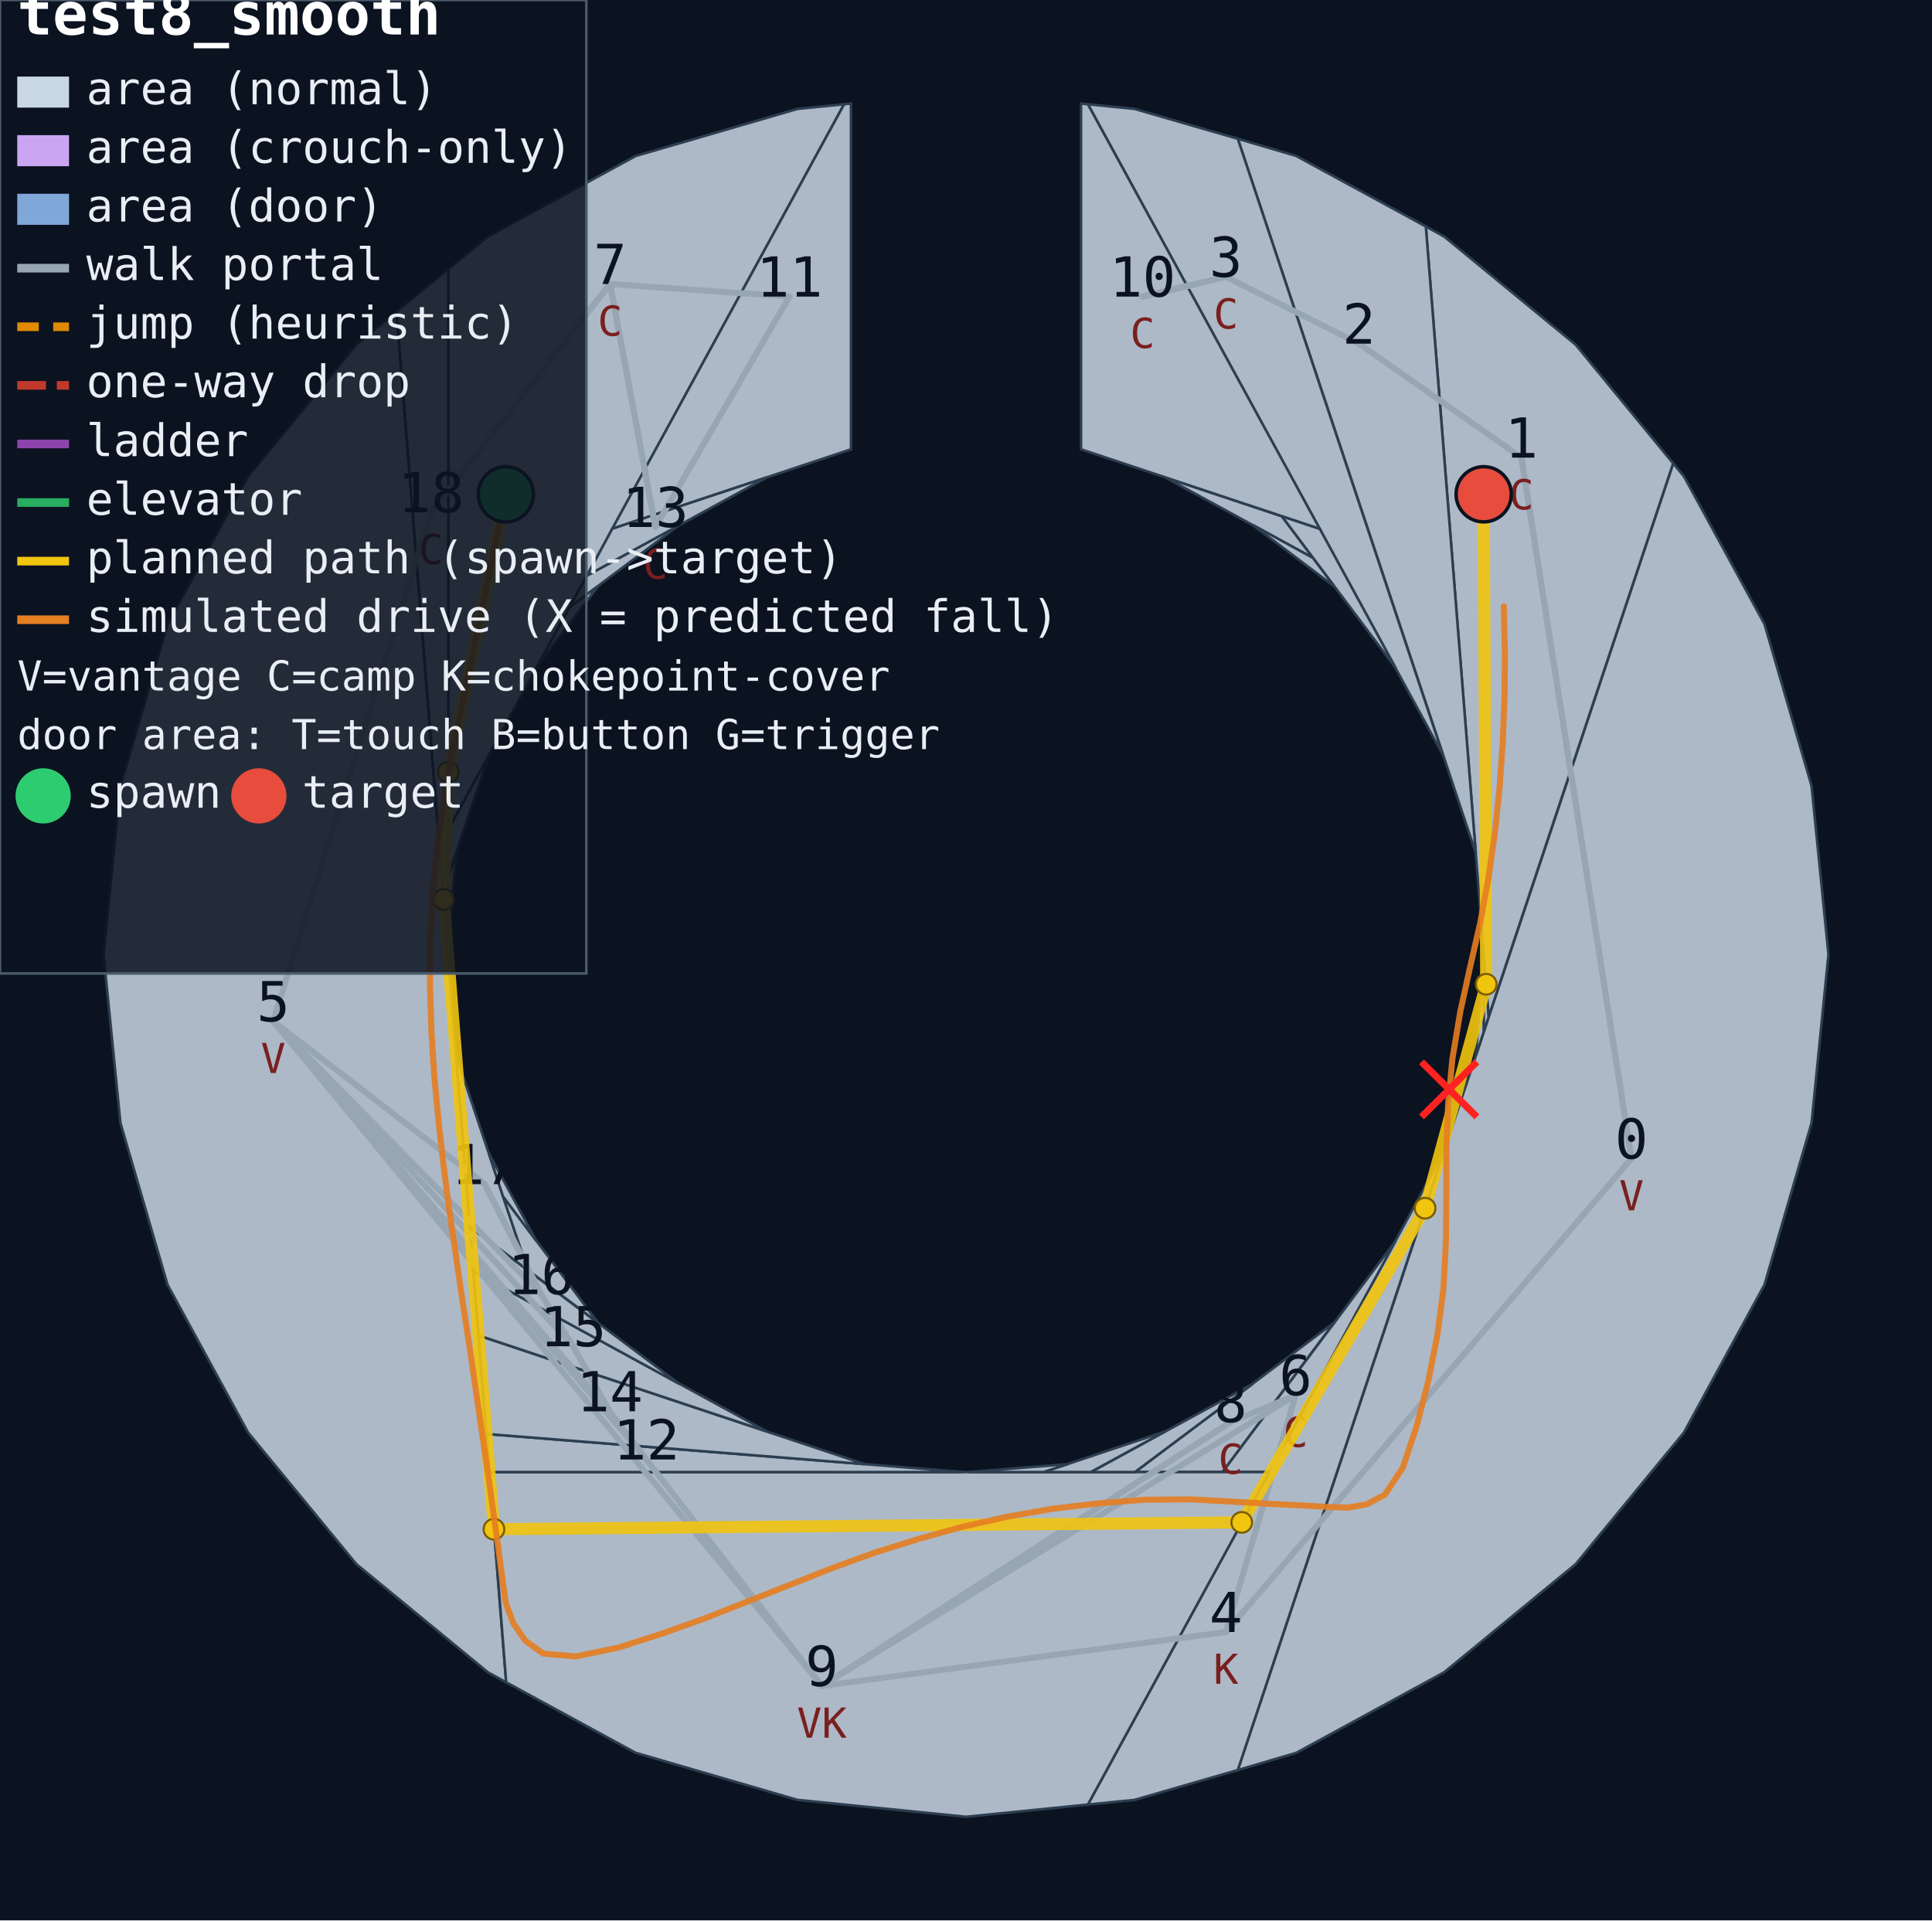
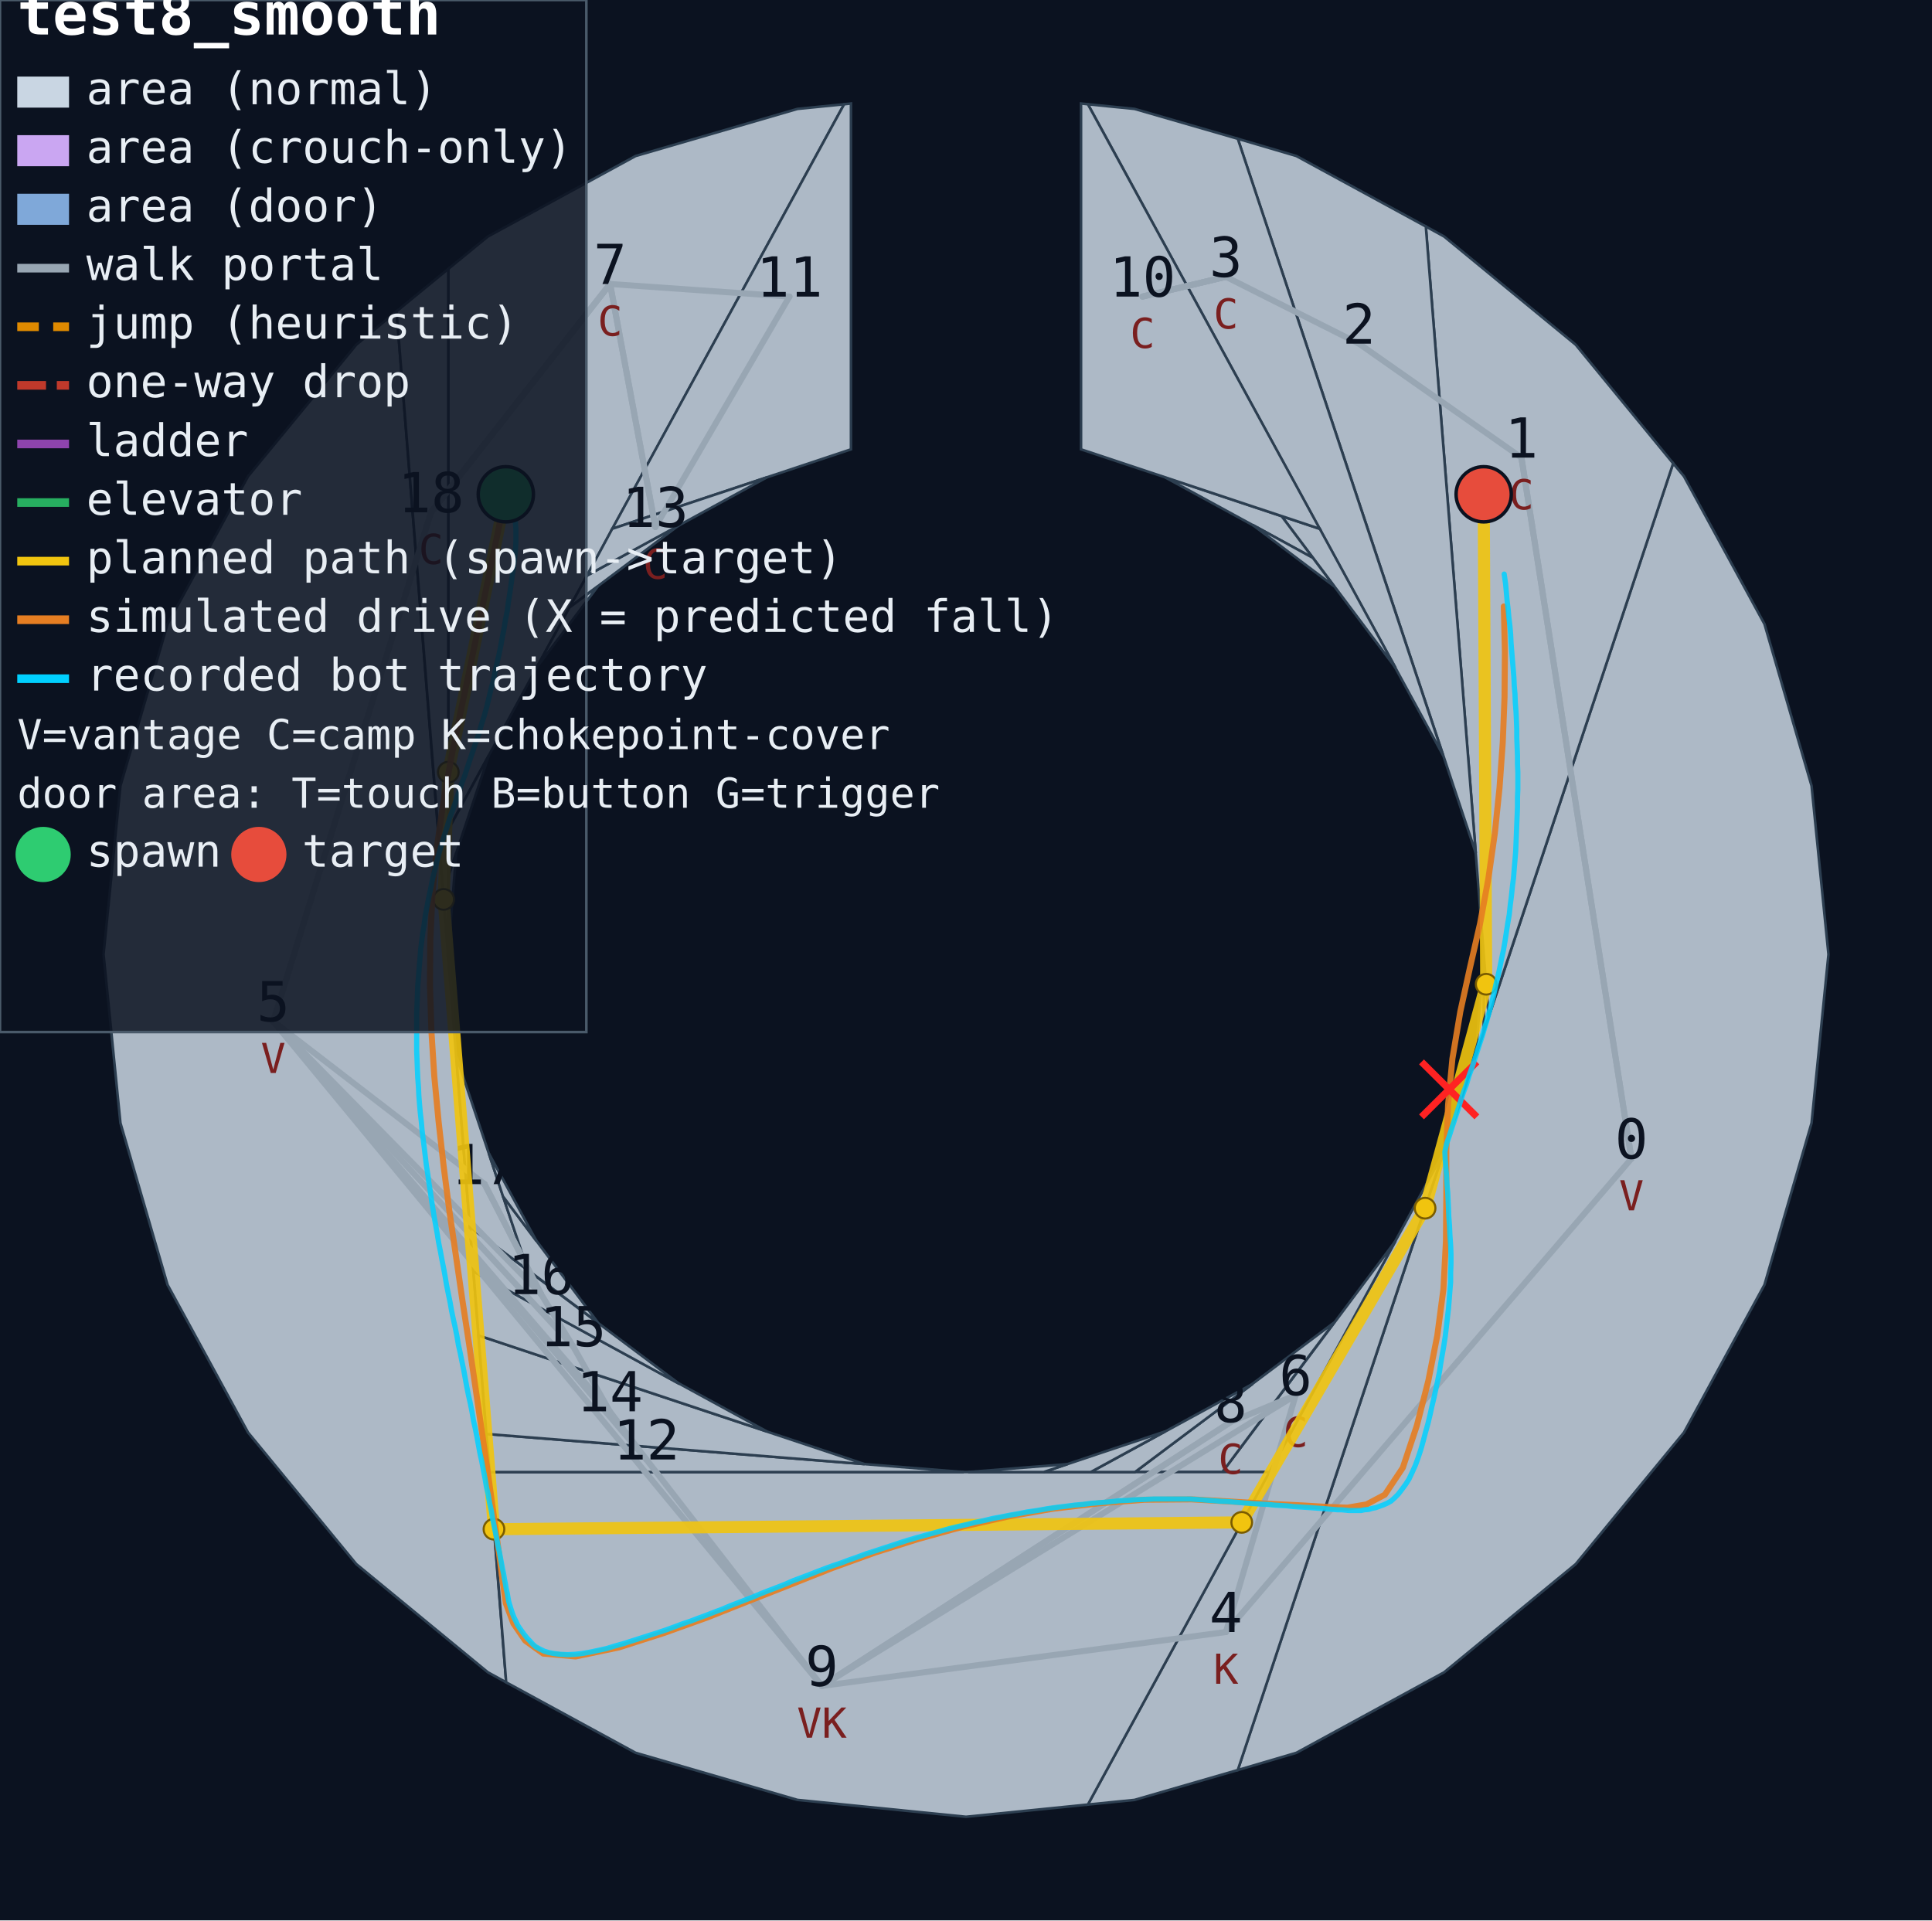
<svg xmlns="http://www.w3.org/2000/svg" viewBox="-12.7 -521.5 537.4 534.2" font-family="monospace">
  <rect x="-12.7" y="-521.5" width="537.4" height="534.2" fill="#0b1220" />
  <defs>
    <marker id="arrow" viewBox="0 0 10 10" refX="8" refY="5" markerWidth="5" markerHeight="5" orient="auto-start-reverse">
      <path d="M0,0 L10,5 L0,10 z" fill="#c0392b" />
    </marker>
  </defs>
  <g stroke="#2c3e50" stroke-width="0.72" fill-opacity="0.85">
    <polygon fill="#c9d6e3" points="331.6,-29.1 452.7,-392.6 452.7,-392.6 455.7,-389.0 455.7,-389.0 478.1,-347.9 491.2,-302.9 491.2,-302.9 495.9,-256.0 495.9,-256.0 491.2,-209.1 491.2,-209.1 491.2,-209.1 478.1,-164.1 478.1,-164.1 455.7,-123.0 455.7,-123.0 425.6,-86.4 425.6,-86.4 425.6,-86.4 389.0,-56.3 389.0,-56.3 347.9,-33.9 347.9,-33.9 347.9,-33.9 331.6,-29.1 331.6,-29.1 " />
    <polygon fill="#c9d6e3" points="400.0,-256.6 401.4,-238.7 401.4,-238.7 401.4,-238.7 400.0,-234.4 " />
    <polygon fill="#c9d6e3" points="397.8,-227.8 400.0,-255.4 400.0,-234.4 397.8,-227.8 " />
    <polygon fill="#c9d6e3" points="383.9,-458.5 383.9,-458.5 389.0,-455.7 389.0,-455.7 425.6,-425.6 425.6,-425.6 452.7,-392.6 452.7,-392.6 401.4,-238.7 401.4,-238.7 383.9,-458.5 " />
    <polygon fill="#c9d6e3" points="331.6,-482.9 347.9,-478.1 383.9,-458.5 383.9,-458.5 397.8,-284.2 397.8,-284.2 397.8,-284.2 331.6,-482.9 " />
    <polygon fill="#c9d6e3" points="289.9,-492.5 302.9,-491.2 331.6,-482.9 331.6,-482.9 388.7,-311.4 388.7,-311.4 388.7,-311.4 289.9,-492.5 " />
    <polygon fill="#c9d6e3" points="343.8,-377.9 354.4,-374.4 354.4,-374.4 375.5,-335.7 375.5,-335.7 " />
    <polygon fill="#c9d6e3" points="311.4,-388.7 343.8,-377.9 343.8,-377.9 352.5,-366.3 352.5,-366.3 311.4,-388.7 " />
    <polygon fill="#c9d6e3" points="335.7,-375.5 352.5,-366.3 352.5,-366.3 358.4,-358.4 358.4,-358.4 " />
    <polygon fill="#c9d6e3" points="289.9,-19.5 289.9,-19.5 388.7,-200.6 388.7,-200.6 331.6,-29.1 331.6,-29.1 302.9,-20.8 302.9,-20.8 302.9,-20.8 " />
    <polygon fill="#c9d6e3" points="16.1,-256.0 20.8,-302.9 33.9,-347.9 56.3,-389.0 56.3,-389.0 86.4,-425.6 86.4,-425.6 86.4,-425.6 97.6,-434.9 97.6,-434.9 128.1,-53.5 128.1,-53.5 128.1,-53.5 128.1,-53.5 123.0,-56.3 123.0,-56.3 86.4,-86.4 56.3,-123.0 56.3,-123.0 56.3,-123.0 33.9,-164.1 33.9,-164.1 33.9,-164.1 20.8,-209.1 20.8,-209.1 20.8,-209.1 16.1,-256.0 16.1,-256.0 " />
    <polygon fill="#c9d6e3" points="327.3,-112.0 375.5,-176.3 375.5,-176.3 340.4,-112.0 340.4,-112.0 327.3,-112.0 " />
    <polygon fill="#c9d6e3" points="112.0,-446.7 123.0,-455.7 123.0,-455.7 164.1,-478.1 164.1,-478.1 209.1,-491.2 209.1,-491.2 222.1,-492.5 112.0,-290.7 " />
    <polygon fill="#c9d6e3" points="112.0,-290.7 123.3,-311.4 123.3,-311.4 112.0,-277.6 " />
    <polygon fill="#c9d6e3" points="112.0,-277.6 114.2,-284.2 114.2,-284.2 112.0,-256.6 " />
    <polygon fill="#c9d6e3" points="145.7,-352.5 150.6,-361.4 150.6,-361.4 176.3,-375.5 176.3,-375.5 " />
    <polygon fill="#c9d6e3" points="136.5,-335.7 145.7,-352.5 145.7,-352.5 153.6,-358.4 153.6,-358.4 " />
    <polygon fill="#c9d6e3" points="303.0,-112.0 358.4,-153.6 327.3,-112.0 327.3,-112.0 303.0,-112.0 " />
    <polygon fill="#c9d6e3" points="123.5,-112.0 340.4,-112.0 289.9,-19.5 289.9,-19.5 256.0,-16.1 256.0,-16.1 209.1,-20.8 209.1,-20.8 164.1,-33.9 164.1,-33.9 164.1,-33.9 128.1,-53.5 128.1,-53.5 " />
    <polygon fill="#c9d6e3" points="290.7,-112.0 335.7,-136.5 335.7,-136.5 303.0,-112.0 303.0,-112.0 " />
    <polygon fill="#c9d6e3" points="277.6,-112.0 311.4,-123.3 311.4,-123.3 290.7,-112.0 290.7,-112.0 277.6,-112.0 " />
    <polygon fill="#c9d6e3" points="256.6,-112.0 256.6,-112.0 284.2,-114.2 284.2,-114.2 277.6,-112.0 277.6,-112.0 " />
    <polygon fill="#c9d6e3" points="288.0,-492.7 289.9,-492.5 289.9,-492.5 354.4,-374.4 354.4,-374.4 288.0,-396.5 " />
    <polygon fill="#c9d6e3" points="157.6,-374.4 222.1,-492.5 222.1,-492.5 224.0,-492.7 224.0,-396.5 157.6,-374.4 " />
    <polygon fill="#c9d6e3" points="122.6,-122.6 122.6,-122.6 255.4,-112.0 123.5,-112.0 " />
    <polygon fill="#c9d6e3" points="150.6,-361.4 157.6,-374.4 157.6,-374.4 200.6,-388.7 200.6,-388.7 200.6,-388.7 150.6,-361.4 150.6,-361.4 " />
    <polygon fill="#c9d6e3" points="120.4,-150.0 120.4,-150.0 227.8,-114.2 227.8,-114.2 122.6,-122.6 122.6,-122.6 " />
    <polygon fill="#c9d6e3" points="119.0,-167.8 119.0,-167.8 200.6,-123.3 200.6,-123.3 120.4,-150.0 120.4,-150.0 " />
    <polygon fill="#c9d6e3" points="118.0,-180.2 118.0,-180.2 176.3,-136.5 176.3,-136.5 176.3,-136.5 119.0,-167.8 " />
    <polygon fill="#c9d6e3" points="114.2,-227.8 114.2,-227.8 134.1,-168.2 134.1,-168.2 134.1,-168.2 118.0,-180.2 118.0,-180.2 " />
    <polygon fill="#c9d6e3" points="127.2,-188.7 127.2,-188.7 153.6,-153.6 153.6,-153.6 134.1,-168.2 134.1,-168.2 " />
    <polygon fill="#c9d6e3" points="123.3,-200.6 136.5,-176.3 136.5,-176.3 127.2,-188.7 127.2,-188.7 127.2,-188.7 " />
    <polygon fill="#c9d6e3" points="97.6,-434.9 97.6,-434.9 112.0,-446.7 112.0,-255.4 " />
  </g>
  <g stroke-linecap="round">
    <line x1="410.5" y1="-394.2" x2="441.1" y2="-199.2" stroke="#98a6b3" stroke-width="1.68" />
    <line x1="410.5" y1="-394.2" x2="365.3" y2="-425.9" stroke="#98a6b3" stroke-width="1.68" />
    <line x1="328.3" y1="-444.5" x2="305.1" y2="-439.0" stroke="#98a6b3" stroke-width="1.68" />
    <line x1="146.7" y1="-147.0" x2="156.9" y2="-128.9" stroke="#98a6b3" stroke-width="1.68" />
    <line x1="305.1" y1="-439.0" x2="328.3" y2="-444.5" stroke="#98a6b3" stroke-width="1.68" />
    <line x1="305.1" y1="-439.0" x2="328.3" y2="-444.5" stroke="#98a6b3" stroke-width="1.68" />
    <line x1="441.1" y1="-199.2" x2="410.5" y2="-394.2" stroke="#98a6b3" stroke-width="1.68" />
    <line x1="441.1" y1="-199.2" x2="328.3" y2="-67.5" stroke="#98a6b3" stroke-width="1.68" />
    <line x1="167.1" y1="-115.5" x2="63.3" y2="-237.4" stroke="#98a6b3" stroke-width="1.68" />
    <line x1="156.9" y1="-128.9" x2="63.3" y2="-237.4" stroke="#98a6b3" stroke-width="1.68" />
    <line x1="146.7" y1="-147.0" x2="63.3" y2="-237.4" stroke="#98a6b3" stroke-width="1.68" />
    <line x1="137.8" y1="-161.5" x2="63.3" y2="-237.4" stroke="#98a6b3" stroke-width="1.68" />
    <line x1="122.1" y1="-192.1" x2="63.3" y2="-237.4" stroke="#98a6b3" stroke-width="1.68" />
    <line x1="107.2" y1="-379.0" x2="63.3" y2="-237.4" stroke="#98a6b3" stroke-width="1.68" />
    <line x1="215.9" y1="-52.5" x2="63.3" y2="-237.4" stroke="#98a6b3" stroke-width="1.68" />
    <line x1="365.3" y1="-425.9" x2="328.3" y2="-444.5" stroke="#98a6b3" stroke-width="1.68" />
    <line x1="328.3" y1="-67.5" x2="347.7" y2="-133.4" stroke="#98a6b3" stroke-width="1.68" />
    <line x1="328.3" y1="-67.5" x2="215.9" y2="-52.5" stroke="#98a6b3" stroke-width="1.68" />
    <line x1="206.9" y1="-439.0" x2="157.0" y2="-442.5" stroke="#98a6b3" stroke-width="1.68" />
    <line x1="169.6" y1="-374.9" x2="157.0" y2="-442.5" stroke="#98a6b3" stroke-width="1.68" />
    <line x1="169.6" y1="-374.9" x2="206.9" y2="-439.0" stroke="#98a6b3" stroke-width="1.68" />
    <line x1="347.7" y1="-133.4" x2="329.6" y2="-125.9" stroke="#98a6b3" stroke-width="1.68" />
    <line x1="347.7" y1="-133.4" x2="215.9" y2="-52.5" stroke="#98a6b3" stroke-width="1.68" />
    <line x1="329.6" y1="-125.9" x2="215.9" y2="-52.5" stroke="#98a6b3" stroke-width="1.68" />
    <line x1="167.1" y1="-115.5" x2="215.9" y2="-52.5" stroke="#98a6b3" stroke-width="1.68" />
    <line x1="157.0" y1="-442.5" x2="107.2" y2="-379.0" stroke="#98a6b3" stroke-width="1.68" />
    <line x1="157.0" y1="-442.5" x2="107.2" y2="-379.0" stroke="#98a6b3" stroke-width="1.68" />
    <line x1="157.0" y1="-442.5" x2="107.2" y2="-379.0" stroke="#98a6b3" stroke-width="1.68" />
    <line x1="329.6" y1="-125.9" x2="215.9" y2="-52.5" stroke="#98a6b3" stroke-width="1.68" />
    <line x1="156.9" y1="-128.9" x2="167.1" y2="-115.5" stroke="#98a6b3" stroke-width="1.68" />
    <line x1="157.0" y1="-442.5" x2="169.6" y2="-374.9" stroke="#98a6b3" stroke-width="1.68" />
    <line x1="137.8" y1="-161.5" x2="146.7" y2="-147.0" stroke="#98a6b3" stroke-width="1.68" />
    <line x1="122.1" y1="-192.1" x2="137.8" y2="-161.5" stroke="#98a6b3" stroke-width="1.68" />
    <line x1="122.1" y1="-192.1" x2="137.8" y2="-161.5" stroke="#98a6b3" stroke-width="1.68" />
  </g>
  <g fill="#0b1220" text-anchor="middle" font-size="15.35">
    <text x="441.1" y="-199.2">0</text>
    <text x="441.1" y="-184.8" font-size="11.52" fill="#7a1f1f">V</text>
    <text x="410.5" y="-394.2">1</text>
    <text x="410.5" y="-379.8" font-size="11.52" fill="#7a1f1f">C</text>
    <text x="365.3" y="-425.9">2</text>
    <text x="328.3" y="-444.5">3</text>
    <text x="328.3" y="-430.1" font-size="11.52" fill="#7a1f1f">C</text>
    <text x="328.3" y="-67.5">4</text>
    <text x="328.3" y="-53.1" font-size="11.52" fill="#7a1f1f">K</text>
    <text x="63.3" y="-237.4">5</text>
    <text x="63.3" y="-223.0" font-size="11.52" fill="#7a1f1f">V</text>
    <text x="347.7" y="-133.4">6</text>
    <text x="347.7" y="-119.0" font-size="11.52" fill="#7a1f1f">C</text>
    <text x="157.0" y="-442.5">7</text>
    <text x="157.0" y="-428.1" font-size="11.52" fill="#7a1f1f">C</text>
    <text x="329.6" y="-125.9">8</text>
    <text x="329.6" y="-111.5" font-size="11.52" fill="#7a1f1f">C</text>
    <text x="215.9" y="-52.5">9</text>
    <text x="215.9" y="-38.1" font-size="11.52" fill="#7a1f1f">VK</text>
    <text x="305.1" y="-439.0">10</text>
    <text x="305.1" y="-424.7" font-size="11.52" fill="#7a1f1f">C</text>
    <text x="206.9" y="-439.0">11</text>
    <text x="167.1" y="-115.5">12</text>
    <text x="169.6" y="-374.9">13</text>
    <text x="169.6" y="-360.5" font-size="11.52" fill="#7a1f1f">C</text>
    <text x="156.9" y="-128.9">14</text>
    <text x="146.7" y="-147.0">15</text>
    <text x="137.8" y="-161.5">16</text>
    <text x="122.1" y="-192.1">17</text>
    <text x="107.2" y="-379.0">18</text>
    <text x="107.2" y="-364.6" font-size="11.52" fill="#7a1f1f">C</text>
  </g>
  <polyline fill="none" stroke="#f1c40f" stroke-width="3.36" stroke-opacity="0.9" stroke-linecap="round" stroke-linejoin="round" points="128.0,-384.0 112.0,-306.7 110.7,-271.3 124.7,-96.1 332.7,-98.0 383.7,-185.4 400.7,-247.7 400.0,-384.0 " />
  <circle cx="128.0" cy="-384.0" r="2.88" fill="#f1c40f" stroke="#7a5c00" stroke-width="0.58" />
  <circle cx="112.0" cy="-306.7" r="2.88" fill="#f1c40f" stroke="#7a5c00" stroke-width="0.58" />
  <circle cx="110.7" cy="-271.3" r="2.88" fill="#f1c40f" stroke="#7a5c00" stroke-width="0.58" />
  <circle cx="124.7" cy="-96.1" r="2.88" fill="#f1c40f" stroke="#7a5c00" stroke-width="0.58" />
  <circle cx="332.7" cy="-98.0" r="2.88" fill="#f1c40f" stroke="#7a5c00" stroke-width="0.58" />
  <circle cx="383.7" cy="-185.4" r="2.88" fill="#f1c40f" stroke="#7a5c00" stroke-width="0.58" />
  <circle cx="400.7" cy="-247.7" r="2.88" fill="#f1c40f" stroke="#7a5c00" stroke-width="0.58" />
  <circle cx="400.0" cy="-384.0" r="2.88" fill="#f1c40f" stroke="#7a5c00" stroke-width="0.58" />
  <polyline fill="none" stroke="#e67e22" stroke-width="1.68" stroke-opacity="0.9" stroke-linecap="round" stroke-linejoin="round" points="128.0,-384.0 127.2,-380.2 125.4,-371.6 122.9,-359.6 120.4,-347.3 117.9,-335.1 115.3,-322.9 112.8,-310.6 110.6,-298.2 108.8,-285.6 107.6,-272.9 107.0,-260.1 106.9,-247.4 107.3,-234.7 108.1,-222.1 109.3,-209.5 110.7,-197.1 112.3,-184.6 114.1,-172.3 115.9,-159.9 117.8,-147.5 119.6,-135.2 121.4,-122.8 123.2,-110.4 124.8,-98.8 126.1,-89.4 127.1,-81.8 128.0,-75.5 130.1,-69.9 133.4,-65.1 138.4,-61.5 147.4,-60.7 159.4,-63.2 171.9,-67.2 183.9,-71.5 195.5,-76.1 207.2,-80.7 218.8,-85.3 230.7,-89.6 242.8,-93.4 255.1,-96.8 267.6,-99.6 280.2,-101.8 292.9,-103.3 305.7,-104.3 318.8,-104.4 331.3,-103.7 341.5,-103.1 349.8,-102.7 356.5,-102.3 362.1,-102.1 367.4,-103.0 372.5,-105.7 377.5,-113.2 381.4,-124.9 384.6,-137.4 387.1,-150.0 388.8,-162.9 389.5,-176.2 389.6,-188.9 389.6,-201.4 390.1,-214.2 391.3,-227.0 393.5,-240.1 396.2,-252.4 399.0,-264.6 401.3,-277.1 403.1,-289.7 404.4,-302.3 405.3,-314.9 405.8,-327.6 405.9,-340.2 405.6,-352.8 " />
  <line x1="382.7" y1="-226.1" x2="398.1" y2="-210.8" stroke="#ff2222" stroke-width="1.92" />
  <line x1="382.7" y1="-210.8" x2="398.1" y2="-226.1" stroke="#ff2222" stroke-width="1.92" />
+   <polyline fill="none" stroke="#00d0ff" stroke-width="1.44" stroke-opacity="0.85" stroke-linecap="round" stroke-linejoin="round" points="128.0,-384.0 128.0,-384.0 128.0,-384.0 128.0,-384.0 128.0,-384.0 128.0,-384.0 128.0,-384.0 128.0,-384.0 128.0,-384.0 128.0,-384.0 128.0,-384.0 128.0,-384.0 128.0,-384.0 128.0,-384.0 128.0,-384.0 128.1,-383.9 128.1,-383.9 128.2,-383.8 128.4,-383.6 128.5,-383.5 128.6,-383.3 128.8,-383.1 128.9,-382.8 129.1,-382.6 129.3,-382.2 129.4,-381.9 129.6,-381.5 129.8,-381.1 129.9,-380.7 130.1,-380.0 130.3,-379.2 130.5,-378.3 130.6,-377.0 130.7,-375.7 130.8,-374.3 130.8,-372.5 130.8,-370.7 130.7,-368.9 130.5,-366.6 130.2,-364.2 129.8,-361.4 129.5,-359.2 129.1,-356.4 128.7,-353.9 128.4,-351.6 127.9,-349.1 127.5,-346.6 127.0,-344.1 126.6,-341.9 126.1,-339.4 125.5,-336.9 125.0,-334.6 124.5,-332.1 123.9,-329.9 123.3,-327.4 122.7,-324.9 122.0,-322.4 121.2,-319.9 120.5,-317.4 119.6,-314.9 119.6,-314.9 118.9,-312.7 118.1,-310.4 117.3,-308.0 116.6,-305.8 115.7,-303.5 114.9,-301.1 114.1,-298.7 113.3,-296.4 112.4,-294.0 111.7,-291.6 110.9,-289.1 110.1,-286.6 109.4,-284.1 108.8,-281.8 108.8,-281.8 108.2,-279.3 107.6,-276.9 107.1,-274.3 106.6,-272.0 106.1,-269.4 105.6,-266.8 105.3,-264.4 104.9,-262.0 104.6,-259.7 104.3,-257.3 104.1,-254.6 103.9,-252.3 103.7,-249.6 103.5,-247.3 103.4,-244.6 103.3,-242.0 103.2,-239.7 103.2,-236.8 103.2,-234.2 103.2,-231.8 103.2,-229.2 103.3,-226.6 103.4,-224.0 103.5,-221.7 103.7,-219.1 103.8,-216.8 104.0,-214.3 104.2,-212.0 104.5,-209.4 104.7,-207.1 105.0,-204.6 105.3,-202.3 105.6,-199.8 105.9,-197.3 106.3,-194.8 106.6,-192.5 107.0,-190.0 107.3,-187.8 107.7,-185.3 108.1,-182.8 108.5,-180.6 108.9,-178.4 109.3,-175.9 109.8,-173.4 110.2,-171.2 110.7,-168.7 111.1,-166.5 111.5,-164.1 112.0,-161.6 112.5,-159.2 112.9,-156.9 113.4,-154.5 113.9,-152.3 114.4,-149.8 114.8,-147.4 115.3,-145.2 115.8,-142.7 116.3,-140.3 116.7,-138.1 117.1,-135.9 117.6,-133.4 118.1,-131.2 118.6,-128.7 119.0,-126.3 119.5,-124.1 120.0,-121.6 120.4,-119.4 120.8,-117.2 121.3,-115.0 121.7,-112.8 122.2,-110.3 122.6,-107.9 123.1,-105.7 123.1,-105.7 123.5,-103.3 124.0,-101.1 124.3,-99.1 124.7,-97.2 125.1,-95.2 125.5,-93.3 125.8,-91.6 126.2,-89.8 126.5,-88.2 126.8,-86.6 127.1,-85.0 127.4,-83.6 127.6,-82.3 127.9,-80.8 128.1,-79.6 128.4,-78.3 128.6,-77.1 128.8,-76.0 129.1,-75.0 129.5,-73.7 129.9,-72.5 130.3,-71.5 130.8,-70.5 131.3,-69.4 131.9,-68.5 132.6,-67.5 133.2,-66.7 134.0,-65.7 134.7,-65.0 135.5,-64.1 136.3,-63.4 137.4,-62.8 138.6,-62.2 139.9,-61.8 141.4,-61.5 143.1,-61.3 145.2,-61.2 147.2,-61.3 149.1,-61.5 151.4,-61.9 153.7,-62.4 156.0,-62.9 158.3,-63.6 160.8,-64.3 163.3,-65.1 165.5,-65.8 168.0,-66.6 170.2,-67.3 172.6,-68.1 174.8,-68.9 177.2,-69.8 179.3,-70.5 181.4,-71.3 183.6,-72.1 185.9,-73.0 188.3,-73.9 190.4,-74.8 192.5,-75.6 194.8,-76.5 196.9,-77.3 199.0,-78.2 201.3,-79.1 203.4,-79.9 205.7,-80.8 208.0,-81.8 210.4,-82.7 212.5,-83.5 214.8,-84.4 216.9,-85.2 219.1,-86.0 221.2,-86.7 223.6,-87.6 225.9,-88.4 228.3,-89.3 230.5,-90.0 232.6,-90.7 234.8,-91.4 237.2,-92.2 239.7,-93.0 242.1,-93.7 244.3,-94.3 246.8,-95.0 249.0,-95.6 251.5,-96.3 254.0,-96.9 256.2,-97.4 258.5,-98.0 261.0,-98.5 263.5,-99.1 265.7,-99.5 268.2,-100.0 270.5,-100.4 273.0,-100.9 275.8,-101.3 278.6,-101.8 281.4,-102.2 283.9,-102.5 286.2,-102.8 288.5,-103.0 290.8,-103.3 293.4,-103.5 295.7,-103.7 298.5,-104.0 300.8,-104.1 303.4,-104.3 306.0,-104.4 308.3,-104.5 311.2,-104.5 313.5,-104.5 316.1,-104.5 318.5,-104.5 321.2,-104.3 323.9,-104.1 323.9,-104.1 326.6,-103.9 328.8,-103.8 331.2,-103.6 333.5,-103.4 336.0,-103.2 337.9,-103.1 340.0,-103.0 341.9,-102.8 343.6,-102.7 345.3,-102.6 347.0,-102.4 348.6,-102.3 350.2,-102.2 351.7,-102.1 353.1,-102.0 354.5,-101.9 355.8,-101.8 357.0,-101.7 358.2,-101.6 359.4,-101.5 360.5,-101.5 361.5,-101.4 362.5,-101.3 363.6,-101.3 364.7,-101.3 365.9,-101.3 366.8,-101.5 368.0,-101.6 369.0,-101.9 370.0,-102.1 371.1,-102.5 372.2,-102.9 373.1,-103.3 374.2,-103.9 375.2,-104.8 376.2,-105.8 377.2,-107.1 378.3,-108.6 379.2,-110.0 380.1,-111.9 381.0,-113.9 381.7,-115.8 382.5,-118.2 383.2,-120.7 383.8,-123.0 384.5,-125.5 385.1,-128.0 385.6,-130.3 386.2,-132.8 386.7,-135.1 387.2,-137.4 387.7,-139.9 388.1,-142.5 388.5,-144.8 388.9,-147.1 389.3,-149.7 389.6,-152.2 389.9,-154.8 390.2,-157.4 390.4,-159.8 390.6,-162.4 390.8,-164.8 390.8,-167.2 390.9,-170.0 390.9,-172.7 390.8,-175.2 390.6,-178.0 390.6,-178.0 390.5,-180.4 390.3,-183.0 390.2,-185.5 390.1,-187.7 390.0,-189.8 389.8,-192.0 389.7,-194.1 389.5,-196.4 389.3,-198.9 389.2,-201.1 389.7,-203.4 390.5,-205.7 391.2,-207.9 392.0,-210.3 392.8,-212.7 393.6,-215.3 394.4,-217.7 395.2,-219.8 395.9,-222.2 396.7,-224.4 397.4,-226.5 398.1,-228.7 398.8,-230.9 399.6,-233.3 400.3,-235.7 400.3,-235.7 401.0,-238.0 401.6,-240.2 402.3,-242.8 402.9,-245.3 403.4,-247.6 404.0,-250.1 404.5,-252.4 405.0,-254.9 405.5,-257.2 405.9,-259.5 406.3,-262.1 406.7,-264.7 407.1,-267.0 407.4,-269.8 407.7,-272.1 408.0,-275.0 408.3,-277.3 408.5,-279.9 408.7,-282.2 408.9,-284.7 409.0,-287.1 409.1,-289.6 409.2,-292.2 409.3,-294.5 409.4,-297.0 409.4,-299.6 409.5,-301.9 409.5,-304.2 409.5,-306.7 409.4,-309.0 409.4,-311.3 409.3,-313.8 409.2,-316.4 409.2,-318.6 409.1,-321.2 409.0,-323.4 408.8,-326.0 408.7,-328.5 408.5,-330.7 408.4,-333.0 408.2,-335.5 408.0,-337.8 407.8,-340.3 407.6,-342.8 407.5,-345.0 407.3,-347.3 407.0,-349.8 406.8,-352.0 406.5,-354.5 406.3,-356.8 406.1,-359.0 405.7,-361.8 405.7,-361.8 " />
  <circle cx="128.0" cy="-384.0" r="7.68" fill="#2ecc71" stroke="#0b1220" stroke-width="0.96" />
  <circle cx="400.0" cy="-384.0" r="7.68" fill="#e74c3c" stroke="#0b1220" stroke-width="0.96" />
-   <rect x="-12.7" y="-521.5" width="163.1" height="270.8" fill="#0b1220" fill-opacity="0.85" stroke="#4a5a6a" stroke-width="0.72" />
+   <rect x="-12.7" y="-521.5" width="163.1" height="287.1" fill="#0b1220" fill-opacity="0.85" stroke="#4a5a6a" stroke-width="0.72" />
  <text x="-7.9" y="-511.9" font-size="16.31" fill="#ffffff" font-weight="bold">test8_smooth</text>
  <rect x="-7.9" y="-500.2" width="14.40" height="8.64" fill="#c9d6e3" />
  <text x="11.3" y="-492.5" font-size="12.48" fill="#e8eef4">area (normal)</text>
  <rect x="-7.9" y="-483.9" width="14.40" height="8.64" fill="#caa6f2" />
  <text x="11.3" y="-476.2" font-size="12.48" fill="#e8eef4">area (crouch-only)</text>
  <rect x="-7.9" y="-467.6" width="14.40" height="8.64" fill="#7fa8d9" />
  <text x="11.3" y="-459.9" font-size="12.48" fill="#e8eef4">area (door)</text>
  <line x1="-7.9" y1="-446.9" x2="6.5" y2="-446.9" stroke="#98a6b3" stroke-width="2.40" />
  <text x="11.3" y="-443.6" font-size="12.48" fill="#e8eef4">walk portal</text>
  <line x1="-7.9" y1="-430.6" x2="6.5" y2="-430.6" stroke="#e08a00" stroke-width="2.40" stroke-dasharray="6,4" />
  <text x="11.3" y="-427.3" font-size="12.48" fill="#e8eef4">jump (heuristic)</text>
  <line x1="-7.9" y1="-414.3" x2="6.5" y2="-414.3" stroke="#c0392b" stroke-width="2.40" stroke-dasharray="8,3" />
  <text x="11.3" y="-411.0" font-size="12.48" fill="#e8eef4">one-way drop</text>
  <line x1="-7.9" y1="-398.0" x2="6.5" y2="-398.0" stroke="#8e44ad" stroke-width="2.40" />
  <text x="11.3" y="-394.6" font-size="12.48" fill="#e8eef4">ladder</text>
  <line x1="-7.9" y1="-381.7" x2="6.5" y2="-381.7" stroke="#27ae60" stroke-width="2.40" />
  <text x="11.3" y="-378.3" font-size="12.48" fill="#e8eef4">elevator</text>
  <line x1="-7.9" y1="-365.4" x2="6.5" y2="-365.4" stroke="#f1c40f" stroke-width="2.40" />
  <text x="11.3" y="-362.0" font-size="12.48" fill="#e8eef4">planned path (spawn-&gt;target)</text>
  <line x1="-7.9" y1="-349.1" x2="6.5" y2="-349.1" stroke="#e67e22" stroke-width="2.40" />
  <text x="11.3" y="-345.7" font-size="12.48" fill="#e8eef4">simulated drive (X = predicted fall)</text>
-   <text x="-7.9" y="-329.4" font-size="11.52" fill="#e8eef4">V=vantage C=camp K=chokepoint-cover</text>
-   <text x="-7.9" y="-313.1" font-size="11.52" fill="#e8eef4">door area: T=touch B=button G=trigger</text>
-   <circle cx="-0.7" cy="-300.1" r="7.68" fill="#2ecc71" />
-   <text x="11.3" y="-296.8" font-size="12.48" fill="#e8eef4">spawn</text>
-   <circle cx="59.3" cy="-300.1" r="7.68" fill="#e74c3c" />
-   <text x="71.3" y="-296.8" font-size="12.48" fill="#e8eef4">target</text>
+   <line x1="-7.9" y1="-332.7" x2="6.5" y2="-332.7" stroke="#00d0ff" stroke-width="2.40" />
+   <text x="11.3" y="-329.4" font-size="12.48" fill="#e8eef4">recorded bot trajectory</text>
+   <text x="-7.9" y="-313.1" font-size="11.52" fill="#e8eef4">V=vantage C=camp K=chokepoint-cover</text>
+   <text x="-7.9" y="-296.8" font-size="11.52" fill="#e8eef4">door area: T=touch B=button G=trigger</text>
+   <circle cx="-0.7" cy="-283.8" r="7.68" fill="#2ecc71" />
+   <text x="11.3" y="-280.4" font-size="12.48" fill="#e8eef4">spawn</text>
+   <circle cx="59.3" cy="-283.8" r="7.68" fill="#e74c3c" />
+   <text x="71.3" y="-280.4" font-size="12.48" fill="#e8eef4">target</text>
</svg>
